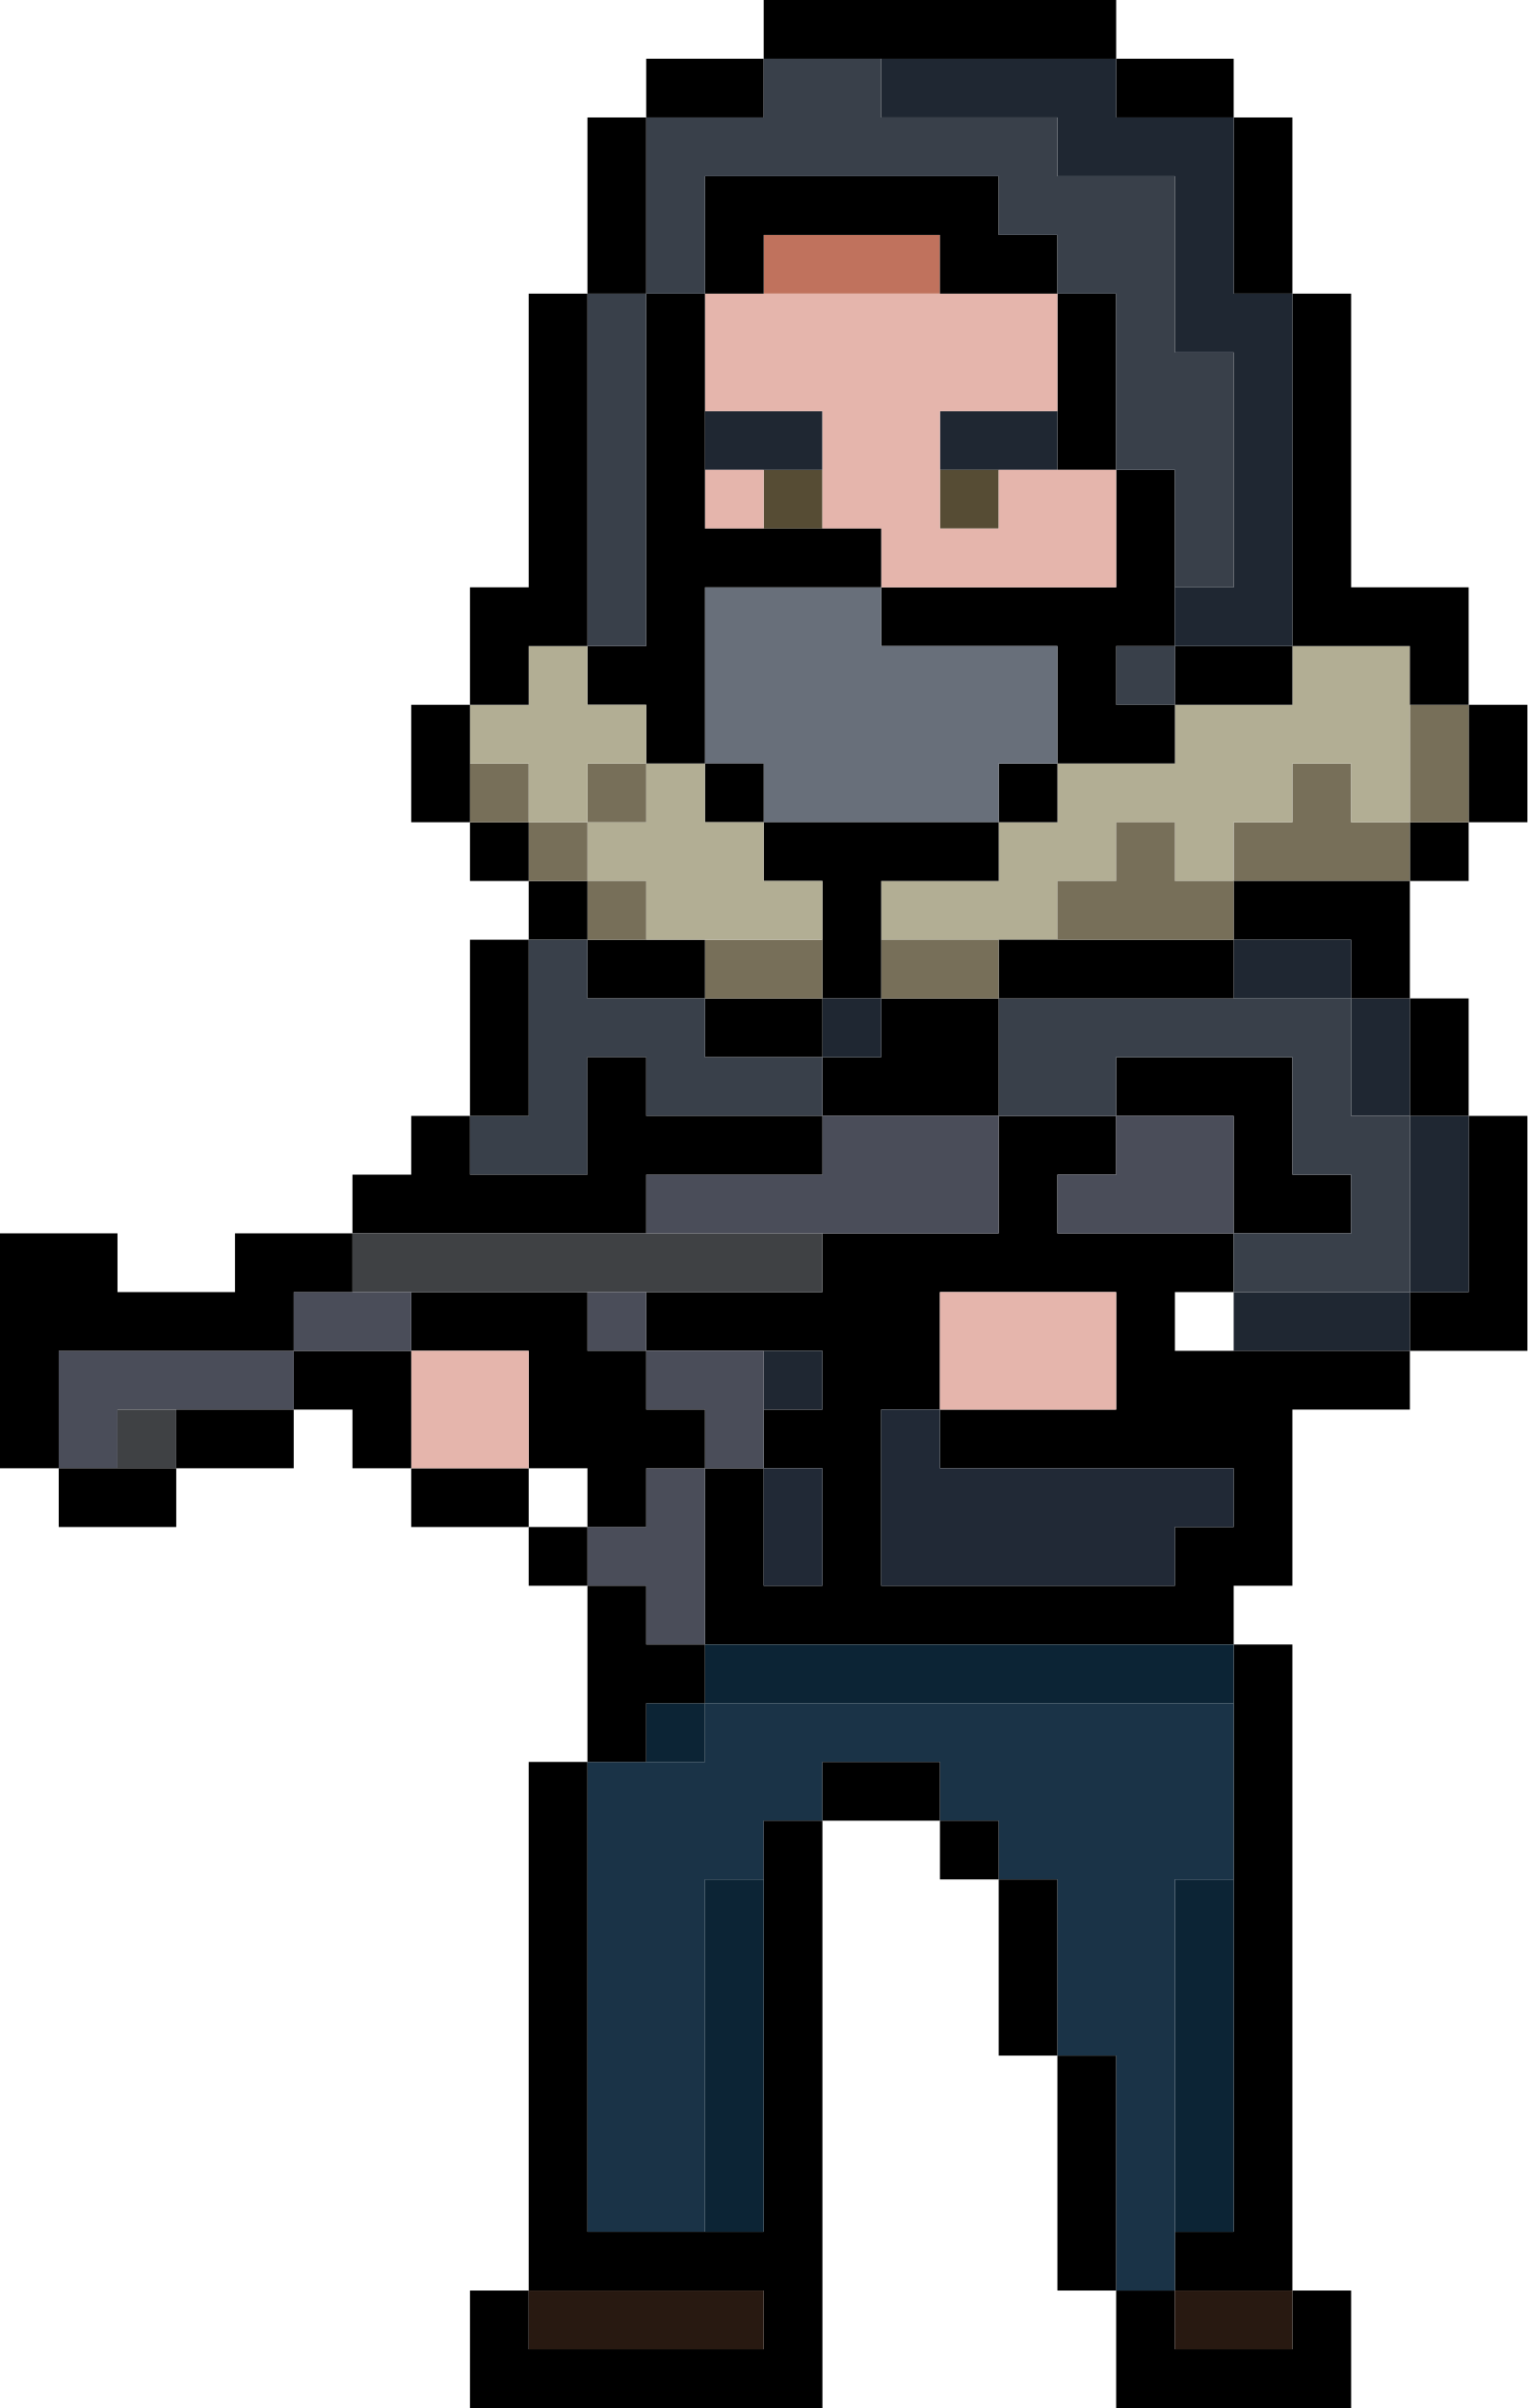
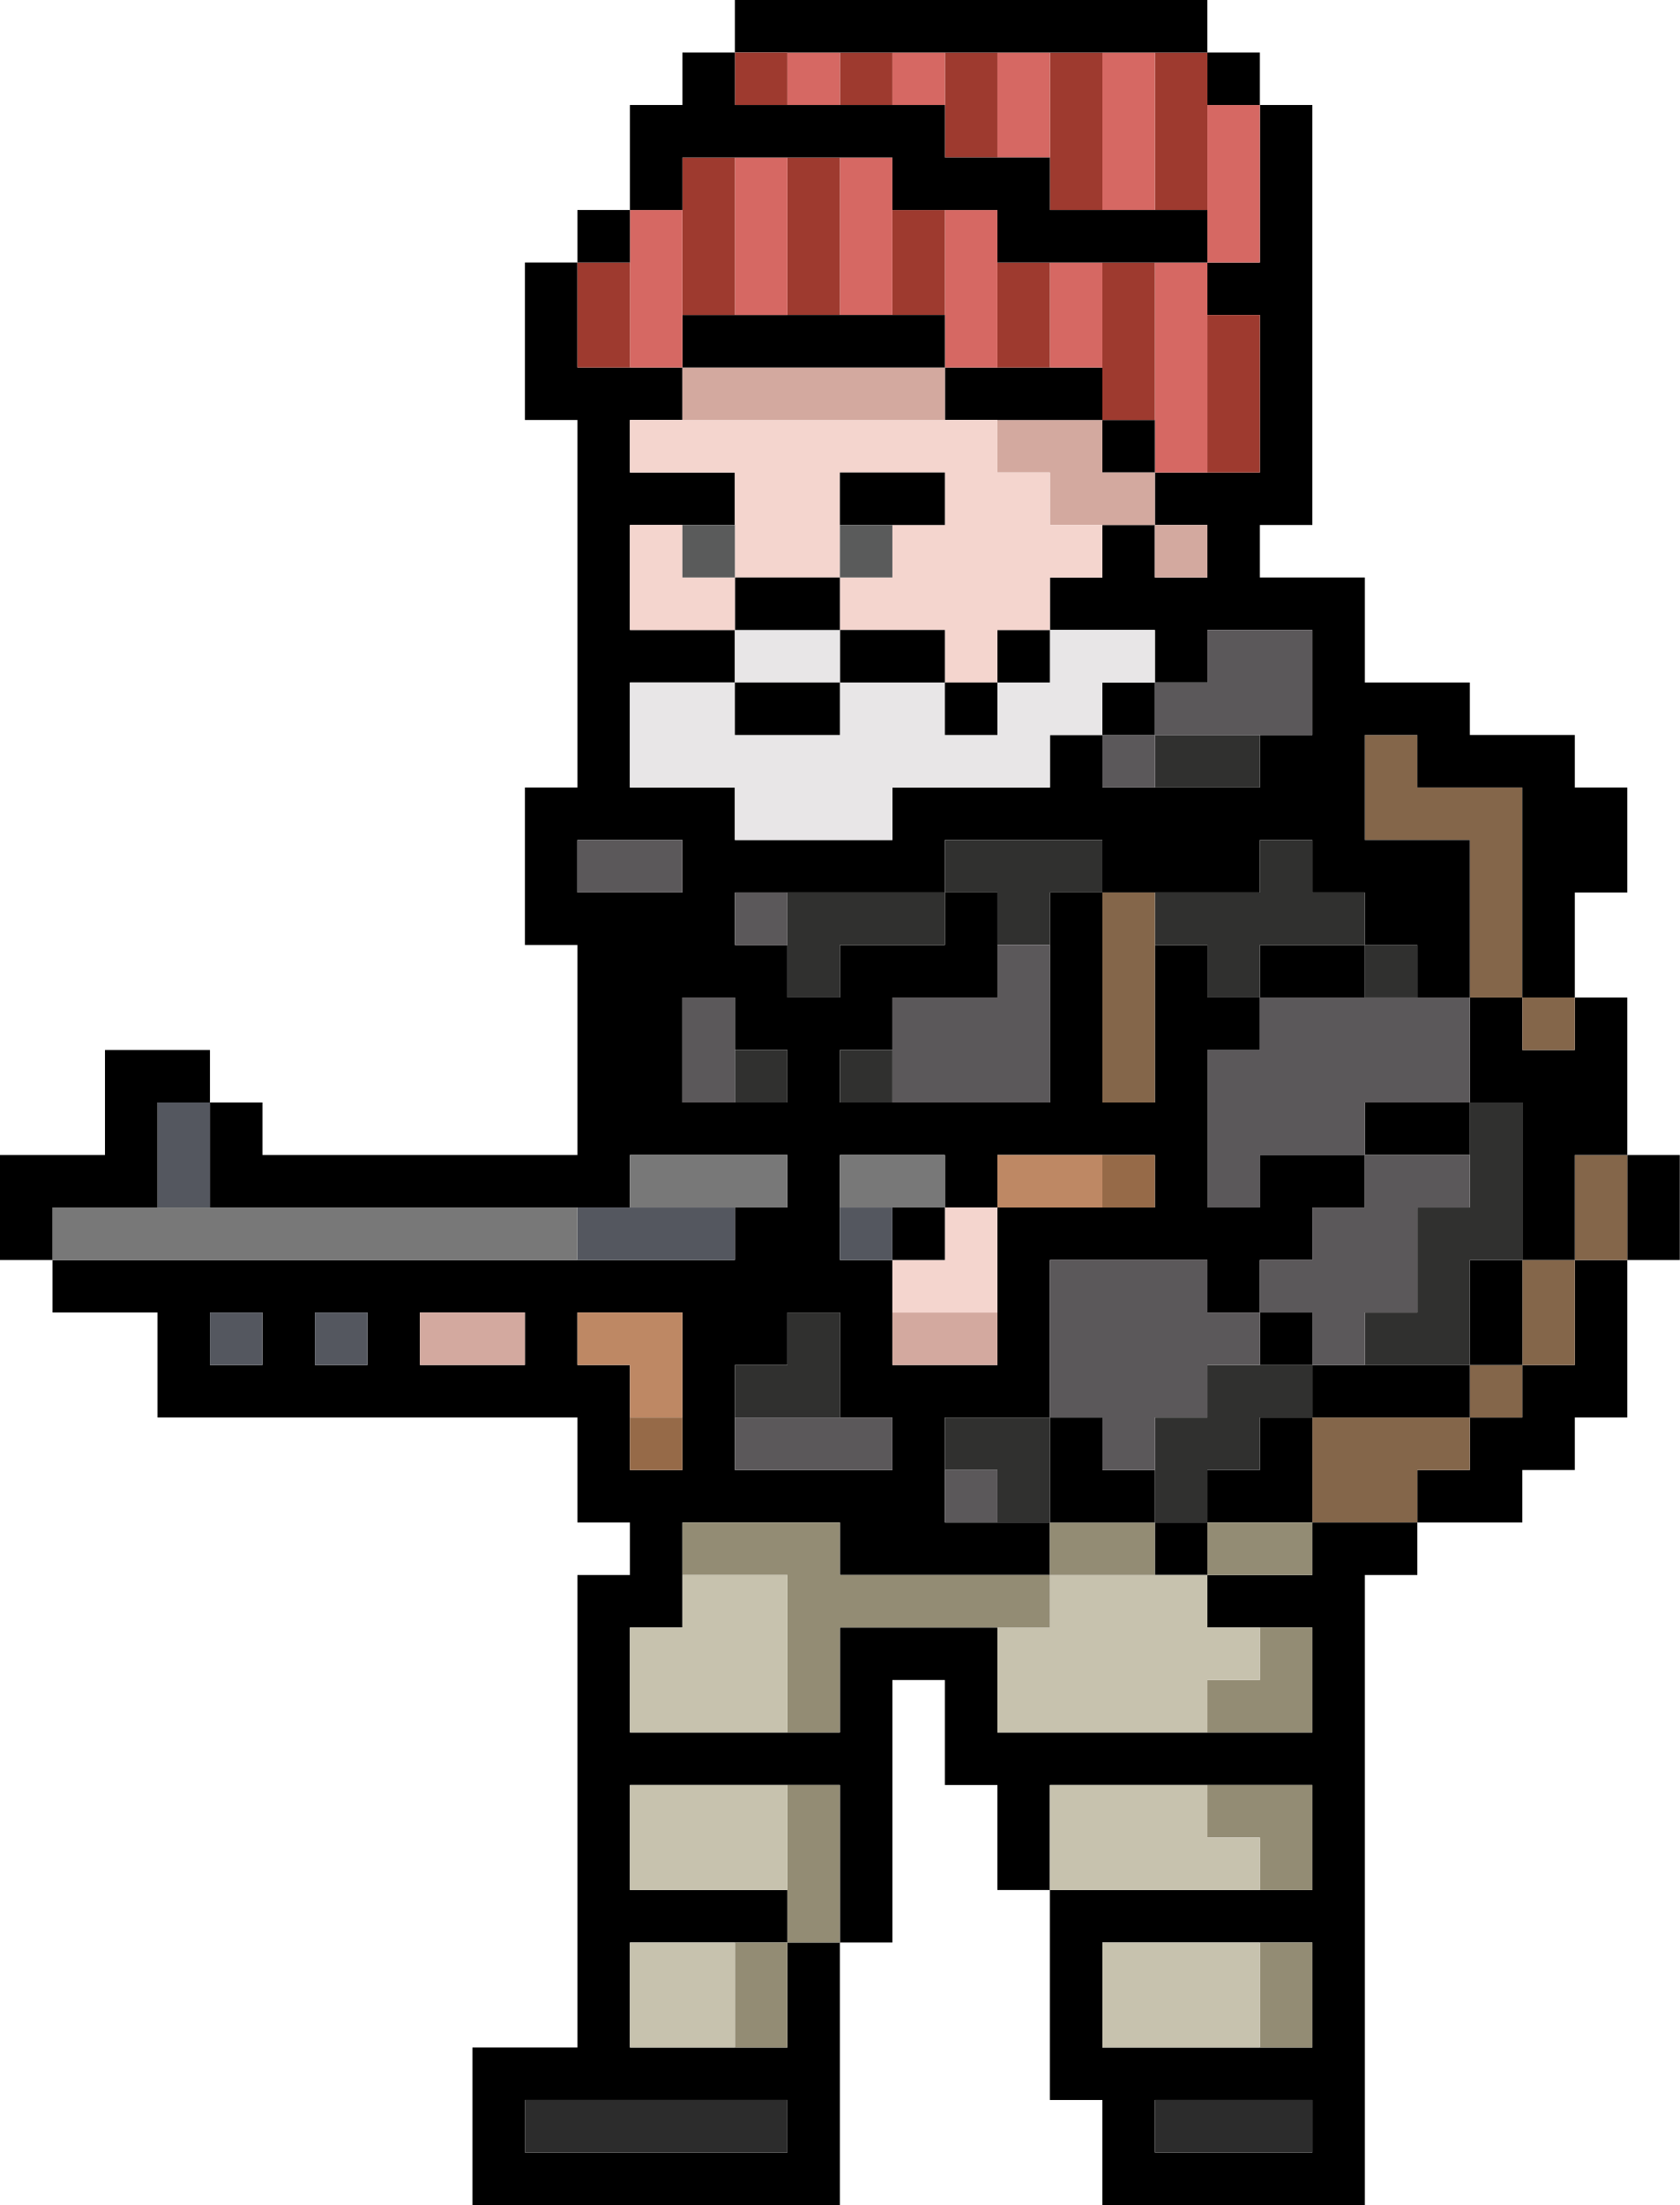
- <svg xmlns="http://www.w3.org/2000/svg" id="Layer_1" version="1.1" viewBox="0 0 52 82">
+ <svg xmlns="http://www.w3.org/2000/svg" id="Layer_1" data-name="Layer 1" viewBox="0 0 64 84">
  <defs>
    <style>
-       .st0 {
-         fill: none;
+       .cls-1 {
+         fill: #966a48;
      }

-       .st1 {
-         fill: #3f4144;
+       .cls-2 {
+         fill: #30302f;
      }

-       .st2 {
-         fill: #212936;
+       .cls-3 {
+         fill: #787878;
      }

-       .st3 {
-         fill: #4a4d59;
+       .cls-4 {
+         fill: #d3a99f;
      }

-       .st4 {
-         fill: #1a3347;
+       .cls-5 {
+         fill: #5a5b5b;
      }

-       .st5 {
-         fill: #281911;
+       .cls-6 {
+         fill: #e8e6e7;
      }

-       .st6 {
-         fill: #b2ae94;
+       .cls-7 {
+         fill: #be8864;
      }

-       .st7 {
-         fill: #c0725d;
+       .cls-8 {
+         fill: #938c74;
      }

-       .st8 {
-         fill: #0c2435;
+       .cls-9 {
+         fill: #9e3a2f;
      }

-       .st9 {
-         fill: #564c34;
+       .cls-10 {
+         fill: #c7c2ae;
      }

-       .st10 {
-         fill: #39404a;
+       .cls-11 {
+         fill: #f4d5ce;
      }

-       .st11 {
-         fill: #1f2732;
+       .cls-12 {
+         fill: #5b585a;
      }

-       .st12 {
-         fill: #e5b5ac;
+       .cls-13 {
+         fill: #d66863;
      }

-       .st13 {
-         fill: #686f7a;
+       .cls-14 {
+         fill: #54575f;
      }

-       .st14 {
-         fill: #776f59;
+       .cls-15 {
+         fill: #2c2c2c;
+       }
+ 
+       .cls-16 {
+         fill: #84664a;
      }
    </style>
  </defs>
-   <rect class="st0" x="40" y="44" width="2" height="2" />
-   <rect class="st0" x="18" y="50" width="2" height="2" />
-   <polygon points="50 42 50 44 48 44 48 46 50 46 52 46 52 44 52 42 52 40 52 38 50 38 50 40 50 42" />
-   <polygon points="50 24 50 26 50 28 52 28 52 26 52 24 50 24" />
-   <polygon class="st11" points="48 40 48 42 48 44 50 44 50 42 50 40 50 38 48 38 48 40" />
-   <polygon points="48 38 50 38 50 36 50 34 48 34 48 36 48 38" />
-   <rect x="48" y="28" width="2" height="2" />
-   <polygon class="st14" points="50 24 48 24 48 26 48 28 50 28 50 26 50 24" />
-   <polygon class="st11" points="46 44 44 44 42 44 42 46 44 46 46 46 48 46 48 44 46 44" />
-   <polygon class="st11" points="46 36 46 38 48 38 48 36 48 34 46 34 46 36" />
-   <polygon class="st14" points="46 28 46 26 44 26 44 28 42 28 42 30 44 30 46 30 48 30 48 28 46 28" />
-   <polygon class="st6" points="46 22 44 22 44 24 42 24 40 24 40 26 38 26 36 26 36 28 34 28 34 30 32 30 30 30 30 32 32 32 34 32 36 32 36 30 38 30 38 28 40 28 40 30 42 30 42 28 44 28 44 26 46 26 46 28 48 28 48 26 48 24 48 22 46 22" />
-   <path d="M44,46h-4v-2h2v-2h-6v-2h2v-2h-4v4h-6v2h-6v2h6v2h-2v2h2v4h-2v-4h-2v6h18v-2h2v-6h4v-2h-4ZM42,52h-2v2h-10v-6h2v-4h6v4h-6v2h10v2Z" />
-   <polygon points="46 42 46 40 44 40 44 38 44 36 42 36 40 36 38 36 38 38 40 38 42 38 42 40 42 42 44 42 46 42" />
-   <polygon points="44 30 42 30 42 32 44 32 46 32 46 34 48 34 48 32 48 30 46 30 44 30" />
-   <polygon points="44 14 44 16 44 18 44 20 44 22 46 22 48 22 48 24 50 24 50 22 50 20 48 20 46 20 46 18 46 16 46 14 46 12 46 10 44 10 44 12 44 14" />
-   <polygon points="42 80 40 80 40 78 38 78 38 80 38 82 40 82 42 82 44 82 46 82 46 80 46 78 44 78 44 80 42 80" />
-   <polygon points="42 60 42 62 42 64 42 66 42 68 42 70 42 72 42 74 42 76 40 76 40 78 42 78 44 78 44 76 44 74 44 72 44 70 44 68 44 66 44 64 44 62 44 60 44 58 44 56 42 56 42 58 42 60" />
-   <polygon class="st10" points="42 34 40 34 38 34 36 34 34 34 34 36 34 38 36 38 38 38 38 36 40 36 42 36 44 36 44 38 44 40 46 40 46 42 44 42 42 42 42 44 44 44 46 44 48 44 48 42 48 40 48 38 46 38 46 36 46 34 44 34 42 34" />
-   <polygon class="st11" points="44 34 46 34 46 32 44 32 42 32 42 34 44 34" />
-   <polygon points="42 8 42 10 44 10 44 8 44 6 44 4 42 4 42 6 42 8" />
-   <polygon class="st5" points="40 78 40 80 42 80 44 80 44 78 42 78 40 78" />
-   <polygon class="st8" points="40 66 40 68 40 70 40 72 40 74 40 76 42 76 42 74 42 72 42 70 42 68 42 66 42 64 40 64 40 66" />
-   <polygon class="st3" points="42 38 40 38 38 38 38 40 36 40 36 42 38 42 40 42 42 42 42 40 42 38" />
-   <polygon points="42 24 44 24 44 22 42 22 40 22 40 24 42 24" />
-   <polygon class="st4" points="40 76 40 74 40 72 40 70 40 68 40 66 40 64 42 64 42 62 42 60 42 58 40 58 38 58 36 58 34 58 32 58 30 58 28 58 26 58 24 58 24 60 22 60 20 60 20 62 20 64 20 66 20 68 20 70 20 72 20 74 20 76 22 76 24 76 24 74 24 72 24 70 24 68 24 66 24 64 26 64 26 62 28 62 28 60 30 60 32 60 32 62 34 62 34 64 36 64 36 66 36 68 36 70 38 70 38 72 38 74 38 76 38 78 40 78 40 76" />
-   <polygon class="st8" points="38 56 36 56 34 56 32 56 30 56 28 56 26 56 24 56 24 58 26 58 28 58 30 58 32 58 34 58 36 58 38 58 40 58 42 58 42 56 40 56 38 56" />
-   <polygon class="st2" points="38 50 36 50 34 50 32 50 32 48 30 48 30 50 30 52 30 54 32 54 34 54 36 54 38 54 40 54 40 52 42 52 42 50 40 50 38 50" />
-   <polygon points="38 32 36 32 34 32 34 34 36 34 38 34 40 34 42 34 42 32 40 32 38 32" />
-   <polygon class="st14" points="40 28 38 28 38 30 36 30 36 32 38 32 40 32 42 32 42 30 40 30 40 28" />
-   <rect class="st10" x="38" y="22" width="2" height="2" />
-   <polygon points="38 20 36 20 34 20 32 20 30 20 30 22 32 22 34 22 36 22 36 24 36 26 38 26 40 26 40 24 38 24 38 22 40 22 40 20 40 18 40 16 38 16 38 18 38 20" />
-   <polygon points="40 4 42 4 42 2 40 2 38 2 38 4 40 4" />
-   <polygon points="38 74 38 72 38 70 36 70 36 72 36 74 36 76 36 78 38 78 38 76 38 74" />
-   <polygon points="36 14 36 16 38 16 38 14 38 12 38 10 36 10 36 12 36 14" />
-   <polygon points="36 66 36 64 34 64 34 66 34 68 34 70 36 70 36 68 36 66" />
-   <polygon class="st12" points="36 48 38 48 38 46 38 44 36 44 34 44 32 44 32 46 32 48 34 48 36 48" />
-   <rect x="34" y="26" width="2" height="2" />
-   <polygon class="st13" points="36 22 34 22 32 22 30 22 30 20 28 20 26 20 24 20 24 22 24 24 24 26 26 26 26 28 28 28 30 28 32 28 34 28 34 26 36 26 36 24 36 22" />
-   <polygon class="st11" points="34 14 32 14 32 16 34 16 36 16 36 14 34 14" />
-   <polygon class="st11" points="34 2 32 2 30 2 30 4 32 4 34 4 36 4 36 6 38 6 40 6 40 8 40 10 40 12 42 12 42 14 42 16 42 18 42 20 40 20 40 22 42 22 44 22 44 20 44 18 44 16 44 14 44 12 44 10 42 10 42 8 42 6 42 4 40 4 38 4 38 2 36 2 34 2" />
-   <rect x="32" y="62" width="2" height="2" />
-   <polygon points="34 34 32 34 30 34 30 36 28 36 28 38 30 38 32 38 34 38 34 36 34 34" />
-   <rect class="st9" x="32" y="16" width="2" height="2" />
-   <polygon points="30 60 28 60 28 62 30 62 32 62 32 60 30 60" />
-   <polygon class="st3" points="30 38 28 38 28 40 26 40 24 40 22 40 22 42 24 42 26 42 28 42 30 42 32 42 34 42 34 40 34 38 32 38 30 38" />
-   <polygon class="st14" points="32 34 34 34 34 32 32 32 30 32 30 34 32 34" />
-   <polygon points="30 28 28 28 26 28 26 30 28 30 28 32 28 34 30 34 30 32 30 30 32 30 34 30 34 28 32 28 30 28" />
-   <polygon class="st7" points="30 8 28 8 26 8 26 10 28 10 30 10 32 10 32 8 30 8" />
-   <rect class="st11" x="28" y="34" width="2" height="2" />
-   <polygon points="30 2 32 2 34 2 36 2 38 2 38 0 36 0 34 0 32 0 30 0 28 0 26 0 26 2 28 2 30 2" />
-   <polygon points="26 64 26 66 26 68 26 70 26 72 26 74 26 76 24 76 22 76 20 76 20 74 20 72 20 70 20 68 20 66 20 64 20 62 20 60 18 60 18 62 18 64 18 66 18 68 18 70 18 72 18 74 18 76 18 78 20 78 22 78 24 78 26 78 26 80 24 80 22 80 20 80 18 80 18 78 16 78 16 80 16 82 18 82 20 82 22 82 24 82 26 82 28 82 28 80 28 78 28 76 28 74 28 72 28 70 28 68 28 66 28 64 28 62 26 62 26 64" />
-   <polygon class="st2" points="26 54 28 54 28 52 28 50 26 50 26 52 26 54" />
-   <rect class="st11" x="26" y="46" width="2" height="2" />
-   <polygon points="26 34 24 34 24 36 26 36 28 36 28 34 26 34" />
-   <polygon class="st14" points="28 34 28 32 26 32 24 32 24 34 26 34 28 34" />
-   <rect class="st9" x="26" y="16" width="2" height="2" />
-   <polygon class="st11" points="28 16 28 14 26 14 24 14 24 16 26 16 28 16" />
-   <polygon class="st8" points="26 74 26 72 26 70 26 68 26 66 26 64 24 64 24 66 24 68 24 70 24 72 24 74 24 76 26 76 26 74" />
-   <rect x="24" y="26" width="2" height="2" />
-   <rect class="st12" x="24" y="16" width="2" height="2" />
-   <polygon class="st12" points="24 14 26 14 28 14 28 16 28 18 30 18 30 20 32 20 34 20 36 20 38 20 38 18 38 16 36 16 34 16 34 18 32 18 32 16 32 14 34 14 36 14 36 12 36 10 34 10 32 10 30 10 28 10 26 10 24 10 24 12 24 14" />
-   <polygon points="26 8 28 8 30 8 32 8 32 10 34 10 36 10 36 8 34 8 34 6 32 6 30 6 28 6 26 6 24 6 24 8 24 10 26 10 26 8" />
-   <polygon points="26 4 26 2 24 2 22 2 22 4 24 4 26 4" />
-   <rect class="st8" x="22" y="58" width="2" height="2" />
-   <polygon class="st3" points="22 56 24 56 24 54 24 52 24 50 22 50 22 52 20 52 20 54 22 54 22 56" />
-   <polygon class="st3" points="24 48 24 50 26 50 26 48 26 46 24 46 22 46 22 48 24 48" />
-   <polygon points="22 32 20 32 20 34 22 34 24 34 24 32 22 32" />
-   <polygon class="st6" points="22 32 24 32 26 32 28 32 28 30 26 30 26 28 24 28 24 26 22 26 22 28 20 28 20 30 22 30 22 32" />
-   <polygon points="24 24 24 22 24 20 26 20 28 20 30 20 30 18 28 18 26 18 24 18 24 16 24 14 24 12 24 10 22 10 22 12 22 14 22 16 22 18 22 20 22 22 20 22 20 24 22 24 22 26 24 26 24 24" />
-   <polygon class="st10" points="22 8 22 10 24 10 24 8 24 6 26 6 28 6 30 6 32 6 34 6 34 8 36 8 36 10 38 10 38 12 38 14 38 16 40 16 40 18 40 20 42 20 42 18 42 16 42 14 42 12 40 12 40 10 40 8 40 6 38 6 36 6 36 4 34 4 32 4 30 4 30 2 28 2 26 2 26 4 24 4 22 4 22 6 22 8" />
-   <polygon points="22 58 24 58 24 56 22 56 22 54 20 54 20 56 20 58 20 60 22 60 22 58" />
-   <rect class="st3" x="20" y="44" width="2" height="2" />
-   <rect class="st14" x="20" y="30" width="2" height="2" />
-   <rect class="st14" x="20" y="26" width="2" height="2" />
-   <polygon class="st10" points="20 14 20 16 20 18 20 20 20 22 22 22 22 20 22 18 22 16 22 14 22 12 22 10 20 10 20 12 20 14" />
-   <polygon points="22 8 22 6 22 4 20 4 20 6 20 8 20 10 22 10 22 8" />
-   <polygon class="st5" points="20 80 22 80 24 80 26 80 26 78 24 78 22 78 20 78 18 78 18 80 20 80" />
-   <rect x="18" y="52" width="2" height="2" />
-   <polygon points="20 44 18 44 16 44 14 44 14 46 16 46 18 46 18 48 18 50 20 50 20 52 22 52 22 50 24 50 24 48 22 48 22 46 20 46 20 44" />
-   <rect x="18" y="30" width="2" height="2" />
-   <rect class="st14" x="18" y="28" width="2" height="2" />
-   <polygon points="16 50 14 50 14 52 16 52 18 52 18 50 16 50" />
-   <polygon class="st12" points="18 50 18 48 18 46 16 46 14 46 14 48 14 50 16 50 18 50" />
-   <polygon class="st10" points="18 40 20 40 20 38 20 36 22 36 22 38 24 38 26 38 28 38 28 36 26 36 24 36 24 34 22 34 20 34 20 32 18 32 18 34 18 36 18 38 16 38 16 40 18 40" />
-   <polygon points="18 36 18 34 18 32 16 32 16 34 16 36 16 38 18 38 18 36" />
-   <rect x="16" y="28" width="2" height="2" />
-   <rect class="st14" x="16" y="26" width="2" height="2" />
-   <polygon class="st6" points="18 26 18 28 20 28 20 26 22 26 22 24 20 24 20 22 18 22 18 24 16 24 16 26 18 26" />
-   <polygon points="18 22 20 22 20 20 20 18 20 16 20 14 20 12 20 10 18 10 18 12 18 14 18 16 18 18 18 20 16 20 16 22 16 24 18 24 18 22" />
-   <polygon points="16 42 18 42 20 42 22 42 22 40 24 40 26 40 28 40 28 38 26 38 24 38 22 38 22 36 20 36 20 38 20 40 18 40 16 40 16 38 14 38 14 40 12 40 12 42 14 42 16 42" />
-   <polygon points="16 24 14 24 14 26 14 28 16 28 16 26 16 24" />
-   <polygon points="14 46 12 46 10 46 10 48 12 48 12 50 14 50 14 48 14 46" />
-   <polygon class="st3" points="12 44 10 44 10 46 12 46 14 46 14 44 12 44" />
-   <polygon class="st1" points="14 44 16 44 18 44 20 44 22 44 24 44 26 44 28 44 28 42 26 42 24 42 22 42 20 42 18 42 16 42 14 42 12 42 12 44 14 44" />
-   <polygon class="st3" points="8 46 6 46 4 46 2 46 2 48 2 50 4 50 4 48 6 48 8 48 10 48 10 46 8 46" />
-   <polygon points="6 48 6 50 8 50 10 50 10 48 8 48 6 48" />
-   <rect class="st1" x="4" y="48" width="2" height="2" />
-   <polygon points="2 50 2 52 4 52 6 52 6 50 4 50 2 50" />
-   <polygon points="2 46 4 46 6 46 8 46 10 46 10 44 12 44 12 42 10 42 8 42 8 44 6 44 4 44 4 42 2 42 0 42 0 44 0 46 0 48 0 50 2 50 2 48 2 46" />
+   <polygon points="62 44 62 46 62 48 64 48 64 46 64 44 62 44" />
+   <polygon points="60 50 60 52 58 52 58 54 56 54 56 56 54 56 54 58 56 58 58 58 58 56 60 56 60 54 62 54 62 52 62 50 62 48 60 48 60 50" />
+   <polygon class="cls-16" points="62 44 60 44 60 46 60 48 62 48 62 46 62 44" />
+   <polygon class="cls-16" points="58 50 58 52 60 52 60 50 60 48 58 48 58 50" />
+   <polygon points="58 40 58 38 56 38 56 40 56 42 58 42 58 44 58 46 58 48 60 48 60 46 60 44 62 44 62 42 62 40 62 38 60 38 60 40 58 40" />
+   <rect class="cls-16" x="58" y="38" width="2" height="2" />
+   <rect class="cls-16" x="56" y="52" width="2" height="2" />
+   <polygon points="58 48 56 48 56 50 56 52 58 52 58 50 58 48" />
+   <polygon class="cls-2" points="56 46 54 46 54 48 54 50 52 50 52 52 54 52 56 52 56 50 56 48 58 48 58 46 58 44 58 42 56 42 56 44 56 46" />
+   <polygon class="cls-16" points="58 36 58 34 58 32 58 30 56 30 54 30 54 28 52 28 52 30 52 32 54 32 56 32 56 34 56 36 56 38 58 38 58 36" />
+   <polygon class="cls-16" points="56 56 56 54 54 54 52 54 50 54 50 56 50 58 52 58 54 58 54 56 56 56" />
+   <polygon points="54 52 52 52 50 52 50 54 52 54 54 54 56 54 56 52 54 52" />
+   <polygon points="56 44 56 42 54 42 52 42 52 44 54 44 56 44" />
+   <polygon class="cls-12" points="54 42 56 42 56 40 56 38 54 38 52 38 50 38 48 38 48 40 46 40 46 42 46 44 46 46 48 46 48 44 50 44 52 44 52 42 54 42" />
+   <rect class="cls-2" x="52" y="36" width="2" height="2" />
+   <path d="M50,58v2h-4v2h4v4h-12v-4h-6v4h-8v-4h2v-4h6v2h8v-2h-4v-4h4v-6h6v2h2v-2h2v-2h2v-2h-4v2h-2v-6h2v-2h-2v-2h-2v6h-2v-8h-2v8h-8v-2h2v-2h4v-4h-2v2h-4v2h-2v-2h-2v-2h8v-2h6v2h6v-2h2v2h2v2h2v2h2v-6h-4v-4h2v2h4v8h2v-4h2v-4h-2v-2h-4v-2h-4v-4h-4v-2h2V4h-2v6h-2v2h2v6h-4v2h2v2h-2v-2h-2v2h-2v2h4v2h2v-2h4v4h-2v2h-6v-2h-2v2h-6v2h-6v-2h-4v-4h4v-2h-4v-4h4v-2h-4v-2h2v-2h-4v-4h-2v6h2v14h-2v6h2v8h-12v-2h-2v4h16v-2h6v2h-2v2H2v2h4v4h16v4h2v2h-2v18h-4v6h14v-10h-2v4h-6v-4h6v-2h-6v-4h8v6h2v-10h2v4h2v4h2v-4h10v4h-10v8h2v4h10v-24h2v-2h-4ZM34,56h-6v-4h2v-2h2v4h2v2ZM22,32h4v2h-4v-2ZM28,42h-2v-4h2v2h2v2h-2ZM32,44h4v2h2v-2h6v2h-6v6h-4v-4h-2v-4ZM8,52v-2h2v2h-2ZM12,52v-2h2v2h-2ZM18,52h-2v-2h4v2h-2ZM24,54v-2h-2v-2h4v6h-2v-2ZM26,80h4v2h-10v-2h6ZM50,82h-6v-2h6v2ZM50,76v2h-8v-4h8v2Z" />
+   <polygon class="cls-12" points="50 52 52 52 52 50 54 50 54 48 54 46 56 46 56 44 54 44 52 44 52 46 50 46 50 48 48 48 48 50 50 50 50 52" />
+   <polygon points="52 38 52 36 50 36 48 36 48 38 50 38 52 38" />
+   <polygon class="cls-8" points="48 76 48 78 50 78 50 76 50 74 48 74 48 76" />
+   <polygon points="48 56 46 56 46 58 48 58 50 58 50 56 50 54 48 54 48 56" />
+   <polygon class="cls-2" points="48 52 46 52 46 54 44 54 44 56 44 58 46 58 46 56 48 56 48 54 50 54 50 52 48 52" />
+   <rect x="48" y="50" width="2" height="2" />
+   <polygon class="cls-2" points="50 36 52 36 52 34 50 34 50 32 48 32 48 34 46 34 44 34 44 36 46 36 46 38 48 38 48 36 50 36" />
+   <polygon class="cls-15" points="46 80 44 80 44 82 46 82 48 82 50 82 50 80 48 80 46 80" />
+   <polygon class="cls-10" points="48 74 46 74 44 74 42 74 42 76 42 78 44 78 46 78 48 78 48 76 48 74" />
+   <polygon class="cls-8" points="48 70 48 72 50 72 50 70 50 68 48 68 46 68 46 70 48 70" />
+   <polygon class="cls-8" points="46 64 46 66 48 66 50 66 50 64 50 62 48 62 48 64 46 64" />
+   <polygon class="cls-8" points="46 58 46 60 48 60 50 60 50 58 48 58 46 58" />
+   <polygon class="cls-9" points="46 16 46 18 48 18 48 16 48 14 48 12 46 12 46 14 46 16" />
+   <polygon class="cls-13" points="46 6 46 8 46 10 48 10 48 8 48 6 48 4 46 4 46 6" />
+   <rect x="46" y="2" width="2" height="2" />
+   <rect x="44" y="58" width="2" height="2" />
+   <polygon class="cls-2" points="44 28 44 30 46 30 48 30 48 28 46 28 44 28" />
+   <polygon class="cls-12" points="46 28 48 28 50 28 50 26 50 24 48 24 46 24 46 26 44 26 44 28 46 28" />
+   <rect class="cls-4" x="44" y="20" width="2" height="2" />
+   <polygon class="cls-13" points="44 12 44 14 44 16 44 18 46 18 46 16 46 14 46 12 46 10 44 10 44 12" />
+   <polygon class="cls-9" points="44 4 44 6 44 8 46 8 46 6 46 4 46 2 44 2 44 4" />
+   <polygon class="cls-10" points="44 72 46 72 48 72 48 70 46 70 46 68 44 68 42 68 40 68 40 70 40 72 42 72 44 72" />
+   <polygon class="cls-10" points="42 60 40 60 40 62 38 62 38 64 38 66 40 66 42 66 44 66 46 66 46 64 48 64 48 62 46 62 46 60 44 60 42 60" />
+   <polygon class="cls-8" points="44 60 44 58 42 58 40 58 40 60 42 60 44 60" />
+   <polygon points="44 58 44 56 42 56 42 54 40 54 40 56 40 58 42 58 44 58" />
+   <polygon class="cls-12" points="42 56 44 56 44 54 46 54 46 52 48 52 48 50 46 50 46 48 44 48 42 48 40 48 40 50 40 52 40 54 42 54 42 56" />
+   <rect class="cls-1" x="42" y="44" width="2" height="2" />
+   <polygon class="cls-16" points="42 34 42 36 42 38 42 40 42 42 44 42 44 40 44 38 44 36 44 34 42 34" />
+   <rect class="cls-12" x="42" y="28" width="2" height="2" />
+   <rect x="42" y="26" width="2" height="2" />
+   <rect x="42" y="16" width="2" height="2" />
+   <polygon class="cls-9" points="42 14 42 16 44 16 44 14 44 12 44 10 42 10 42 12 42 14" />
+   <polygon class="cls-13" points="44 4 44 2 42 2 42 4 42 6 42 8 44 8 44 6 44 4" />
+   <polygon class="cls-7" points="42 46 42 44 40 44 38 44 38 46 40 46 42 46" />
+   <polygon class="cls-2" points="40 32 38 32 36 32 36 34 38 34 38 36 40 36 40 34 42 34 42 32 40 32" />
+   <polygon class="cls-4" points="42 16 40 16 38 16 38 18 40 18 40 20 42 20 44 20 44 18 42 18 42 16" />
+   <polygon points="40 14 38 14 36 14 36 16 38 16 40 16 42 16 42 14 40 14" />
+   <polygon class="cls-13" points="40 14 42 14 42 12 42 10 40 10 40 12 40 14" />
+   <polygon class="cls-9" points="42 4 42 2 40 2 40 4 40 6 40 8 42 8 42 6 42 4" />
+   <polygon class="cls-8" points="40 60 38 60 36 60 34 60 32 60 32 58 30 58 28 58 26 58 26 60 28 60 30 60 30 62 30 64 30 66 32 66 32 64 32 62 34 62 36 62 38 62 40 62 40 60" />
+   <polygon class="cls-2" points="40 54 38 54 36 54 36 56 38 56 38 58 40 58 40 56 40 54" />
+   <polygon class="cls-12" points="38 38 36 38 34 38 34 40 34 42 36 42 38 42 40 42 40 40 40 38 40 36 38 36 38 38" />
+   <polygon class="cls-6" points="38 26 38 28 36 28 36 26 34 26 32 26 32 28 30 28 28 28 28 26 26 26 24 26 24 28 24 30 26 30 28 30 28 32 30 32 32 32 34 32 34 30 36 30 38 30 40 30 40 28 42 28 42 26 44 26 44 24 42 24 40 24 40 26 38 26" />
+   <rect x="38" y="24" width="2" height="2" />
+   <polygon class="cls-11" points="40 18 38 18 38 16 36 16 34 16 32 16 30 16 28 16 26 16 24 16 24 18 26 18 28 18 28 20 28 22 30 22 32 22 32 20 32 18 34 18 36 18 36 20 34 20 34 22 32 22 32 24 34 24 36 24 36 26 38 26 38 24 40 24 40 22 42 22 42 20 40 20 40 18" />
+   <polygon class="cls-9" points="38 14 40 14 40 12 40 10 38 10 38 12 38 14" />
+   <polygon class="cls-13" points="40 2 38 2 38 4 38 6 40 6 40 4 40 2" />
+   <rect class="cls-12" x="36" y="56" width="2" height="2" />
+   <rect x="36" y="26" width="2" height="2" />
+   <polygon class="cls-13" points="36 12 36 14 38 14 38 12 38 10 38 8 36 8 36 10 36 12" />
+   <polygon class="cls-9" points="38 2 36 2 36 4 36 6 38 6 38 4 38 2" />
+   <polygon class="cls-4" points="34 50 34 52 36 52 38 52 38 50 36 50 34 50" />
+   <polygon class="cls-11" points="34 48 34 50 36 50 38 50 38 48 38 46 36 46 36 48 34 48" />
+   <rect x="34" y="46" width="2" height="2" />
+   <polygon class="cls-3" points="36 46 36 44 34 44 32 44 32 46 34 46 36 46" />
+   <polygon points="36 20 36 18 34 18 32 18 32 20 34 20 36 20" />
+   <polygon class="cls-9" points="34 12 36 12 36 10 36 8 34 8 34 10 34 12" />
+   <rect class="cls-13" x="34" y="2" width="2" height="2" />
+   <rect class="cls-14" x="32" y="46" width="2" height="2" />
+   <rect class="cls-2" x="32" y="40" width="2" height="2" />
+   <polygon class="cls-2" points="32 34 30 34 30 36 30 38 32 38 32 36 34 36 36 36 36 34 34 34 32 34" />
+   <polygon points="34 26 36 26 36 24 34 24 32 24 32 26 34 26" />
+   <rect class="cls-5" x="32" y="20" width="2" height="2" />
+   <polygon class="cls-13" points="32 10 32 12 34 12 34 10 34 8 34 6 32 6 32 8 32 10" />
+   <rect class="cls-9" x="32" y="2" width="2" height="2" />
+   <polygon class="cls-8" points="32 70 32 68 30 68 30 70 30 72 30 74 32 74 32 72 32 70" />
+   <polygon class="cls-12" points="30 54 28 54 28 56 30 56 32 56 34 56 34 54 32 54 30 54" />
+   <polygon class="cls-2" points="32 54 32 52 32 50 30 50 30 52 28 52 28 54 30 54 32 54" />
+   <polygon class="cls-6" points="32 26 32 24 30 24 28 24 28 26 30 26 32 26" />
+   <polygon points="32 24 32 22 30 22 28 22 28 24 30 24 32 24" />
+   <polygon class="cls-9" points="30 10 30 12 32 12 32 10 32 8 32 6 30 6 30 8 30 10" />
+   <rect class="cls-13" x="30" y="2" width="2" height="2" />
+   <polygon points="32 2 34 2 36 2 38 2 40 2 42 2 44 2 46 2 46 0 44 0 42 0 40 0 38 0 36 0 34 0 32 0 30 0 28 0 28 2 30 2 32 2" />
+   <polygon class="cls-8" points="28 76 28 78 30 78 30 76 30 74 28 74 28 76" />
+   <polygon class="cls-10" points="30 68 28 68 26 68 24 68 24 70 24 72 26 72 28 72 30 72 30 70 30 68" />
+   <polygon class="cls-10" points="30 62 30 60 28 60 26 60 26 62 24 62 24 64 24 66 26 66 28 66 30 66 30 64 30 62" />
+   <rect class="cls-2" x="28" y="40" width="2" height="2" />
+   <rect class="cls-12" x="28" y="34" width="2" height="2" />
+   <polygon points="30 28 32 28 32 26 30 26 28 26 28 28 30 28" />
+   <polygon class="cls-4" points="30 16 32 16 34 16 36 16 36 14 34 14 32 14 30 14 28 14 26 14 26 16 28 16 30 16" />
+   <polygon points="30 14 32 14 34 14 36 14 36 12 34 12 32 12 30 12 28 12 26 12 26 14 28 14 30 14" />
+   <polygon class="cls-13" points="28 10 28 12 30 12 30 10 30 8 30 6 28 6 28 8 28 10" />
+   <rect class="cls-9" x="28" y="2" width="2" height="2" />
+   <polygon class="cls-10" points="28 74 26 74 24 74 24 76 24 78 26 78 28 78 28 76 28 74" />
+   <polygon class="cls-3" points="28 46 30 46 30 44 28 44 26 44 24 44 24 46 26 46 28 46" />
+   <polygon class="cls-12" points="28 38 26 38 26 40 26 42 28 42 28 40 28 38" />
+   <polygon class="cls-11" points="26 22 26 20 24 20 24 22 24 24 26 24 28 24 28 22 26 22" />
+   <rect class="cls-5" x="26" y="20" width="2" height="2" />
+   <polygon class="cls-9" points="28 10 28 8 28 6 26 6 26 8 26 10 26 12 28 12 28 10" />
+   <rect class="cls-1" x="24" y="54" width="2" height="2" />
+   <polygon class="cls-7" points="26 52 26 50 24 50 22 50 22 52 24 52 24 54 26 54 26 52" />
+   <polygon class="cls-12" points="26 34 26 32 24 32 22 32 22 34 24 34 26 34" />
+   <polygon class="cls-13" points="24 12 24 14 26 14 26 12 26 10 26 8 24 8 24 10 24 12" />
+   <polygon points="26 6 28 6 30 6 32 6 34 6 34 8 36 8 38 8 38 10 40 10 42 10 44 10 46 10 46 8 44 8 42 8 40 8 40 6 38 6 36 6 36 4 34 4 32 4 30 4 28 4 28 2 26 2 26 4 24 4 24 6 24 8 26 8 26 6" />
+   <polygon class="cls-14" points="24 48 26 48 28 48 28 46 26 46 24 46 22 46 22 48 24 48" />
+   <polygon class="cls-9" points="22 14 24 14 24 12 24 10 22 10 22 12 22 14" />
+   <rect x="22" y="8" width="2" height="2" />
+   <polygon class="cls-15" points="20 80 20 82 22 82 24 82 26 82 28 82 30 82 30 80 28 80 26 80 24 80 22 80 20 80" />
+   <polygon class="cls-4" points="18 50 16 50 16 52 18 52 20 52 20 50 18 50" />
+   <rect class="cls-14" x="12" y="50" width="2" height="2" />
+   <rect class="cls-14" x="8" y="50" width="2" height="2" />
+   <polygon class="cls-14" points="6 44 6 46 8 46 8 44 8 42 6 42 6 44" />
+   <polygon class="cls-3" points="6 48 8 48 10 48 12 48 14 48 16 48 18 48 20 48 22 48 22 46 20 46 18 46 16 46 14 46 12 46 10 46 8 46 6 46 4 46 2 46 2 48 4 48 6 48" />
+   <polygon points="4 46 6 46 6 44 6 42 8 42 8 40 6 40 4 40 4 42 4 44 2 44 0 44 0 46 0 48 2 48 2 46 4 46" />
</svg>
